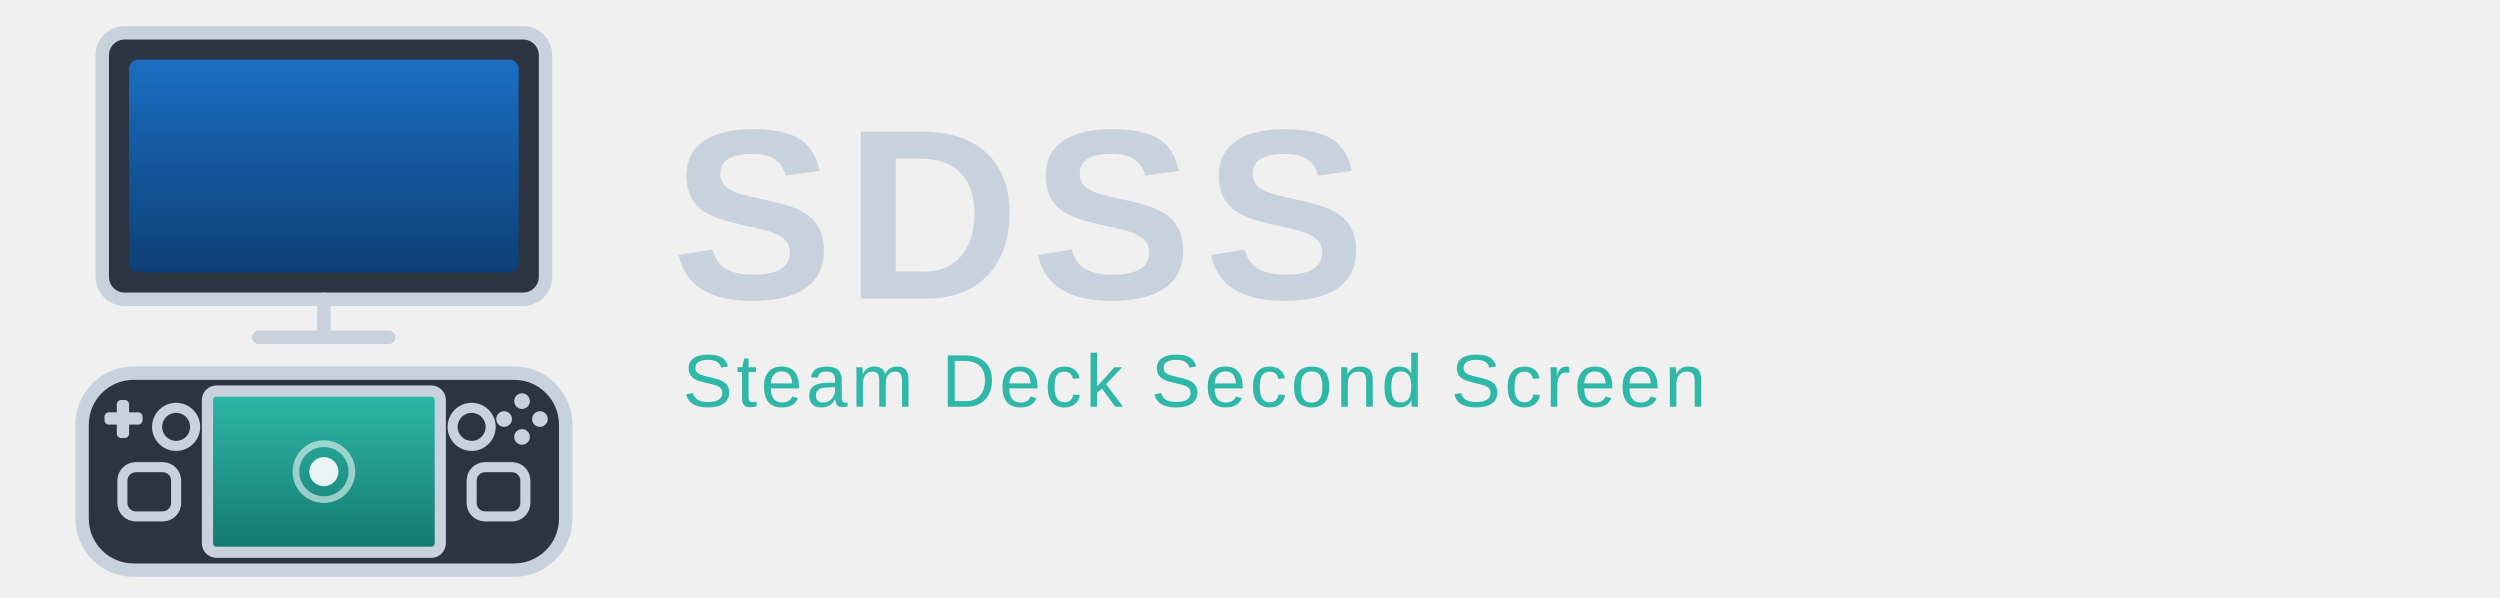
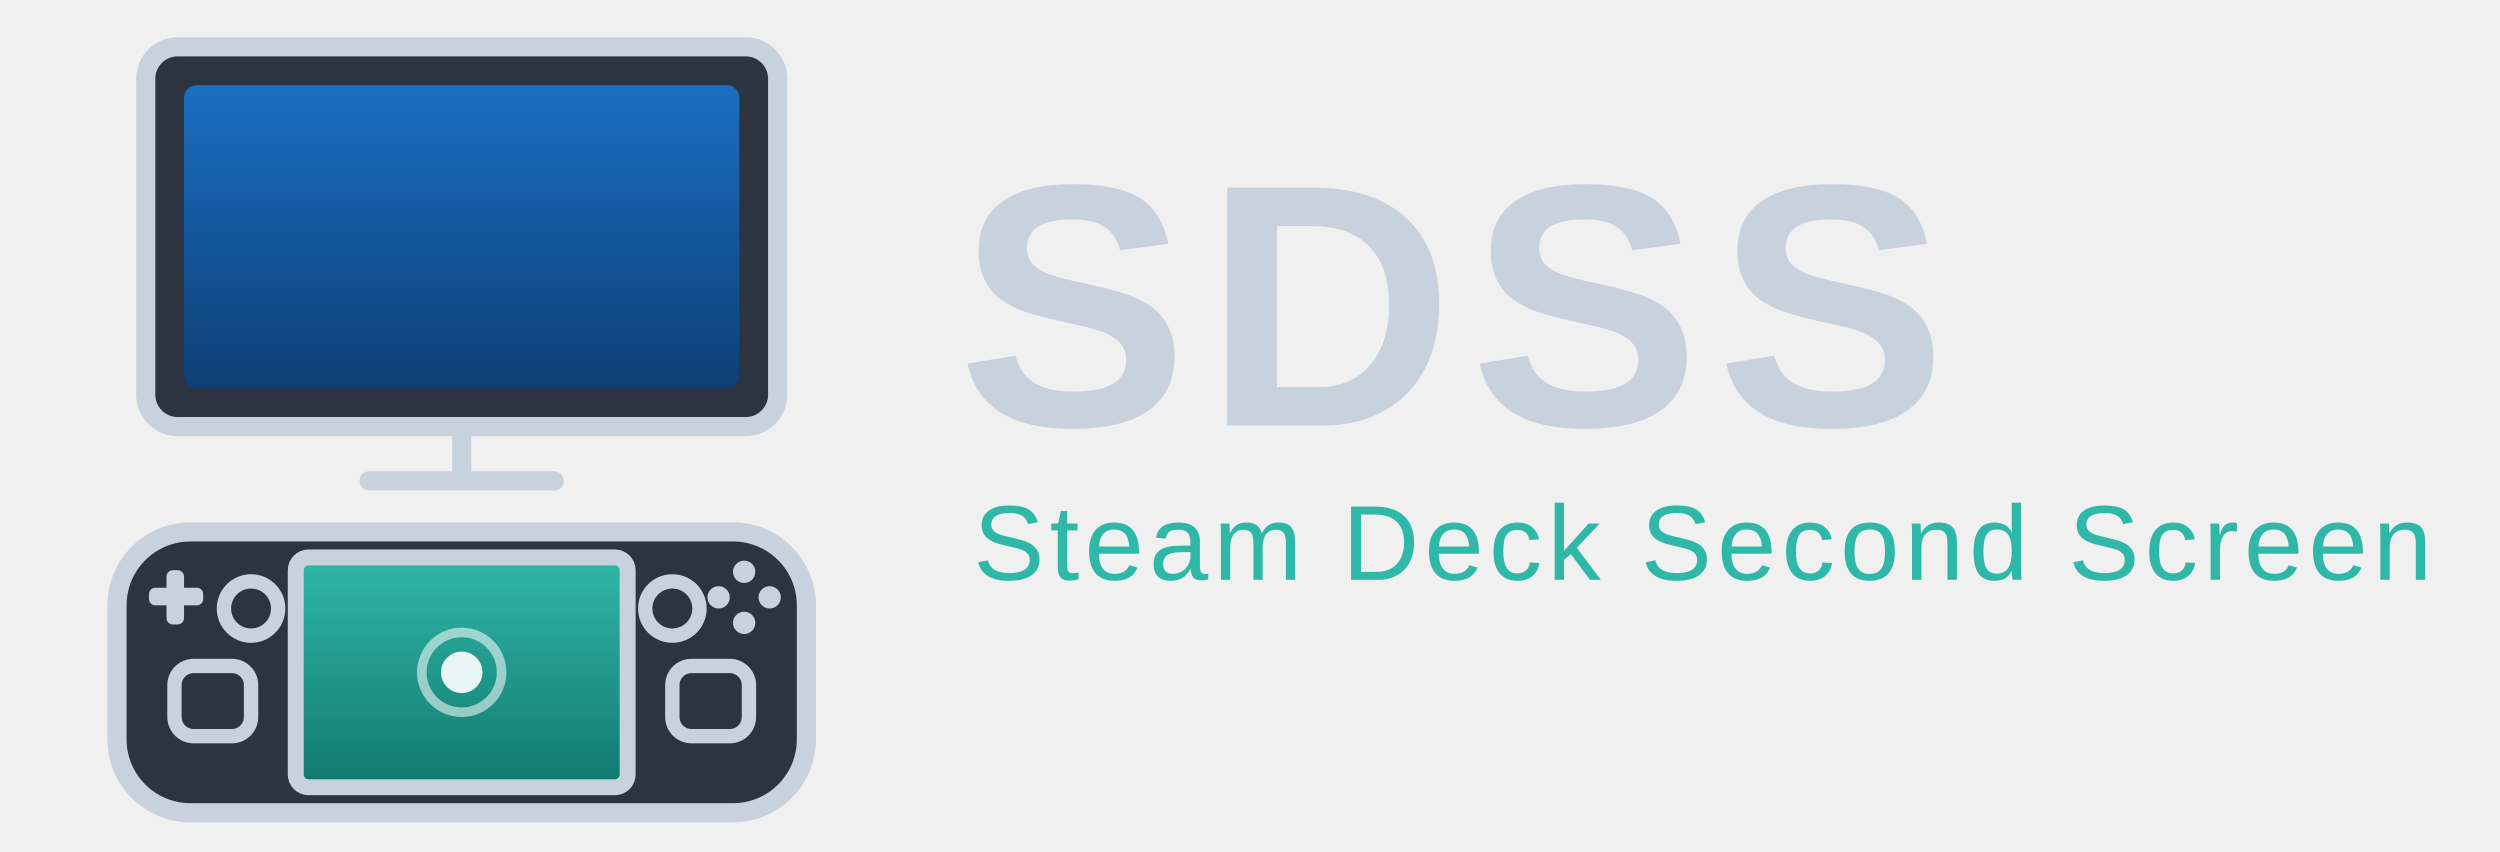
- <svg xmlns="http://www.w3.org/2000/svg" viewBox="0 0 1340 320" width="1340" height="320" role="img" aria-label="SDSS — Steam Deck Second Screen">
+ <svg xmlns="http://www.w3.org/2000/svg" viewBox="0 0 940 320" width="940" height="320" role="img" aria-label="SDSS — Steam Deck Second Screen">
  <defs>
    <linearGradient id="w-tv" x1="0" y1="0" x2="0" y2="1">
      <stop offset="0" stop-color="#1b6ec2" />
      <stop offset="1" stop-color="#0d3f75" />
    </linearGradient>
    <linearGradient id="w-deck" x1="0" y1="0" x2="0" y2="1">
      <stop offset="0" stop-color="#2fb8a8" />
      <stop offset="1" stop-color="#12786e" />
    </linearGradient>
  </defs>
  <g transform="translate(20,8) scale(0.6)">
    <g stroke="#c8d2dd" stroke-width="12" stroke-linejoin="round" stroke-linecap="round" fill="none">
      <rect x="58" y="16" width="396" height="238" rx="20" fill="#2b3440" />
      <rect x="82" y="40" width="348" height="190" rx="8" fill="url(#w-tv)" stroke="none" />
      <path d="M256 254v30" />
      <path d="M198 288h116" />
    </g>
    <g>
      <rect x="40" y="320" width="432" height="176" rx="46" fill="#2b3440" stroke="#c8d2dd" stroke-width="12" />
      <rect x="152" y="336" width="208" height="144" rx="8" fill="url(#w-deck)" stroke="#c8d2dd" stroke-width="10" />
      <g fill="#c8d2dd">
        <rect x="60" y="355" width="34" height="11" rx="4" />
        <rect x="71" y="344" width="11" height="34" rx="4" />
      </g>
      <circle cx="124" cy="368" r="17" fill="none" stroke="#c8d2dd" stroke-width="9" />
      <rect x="76" y="404" width="48" height="44" rx="12" fill="none" stroke="#c8d2dd" stroke-width="9" />
      <circle cx="388" cy="368" r="17" fill="none" stroke="#c8d2dd" stroke-width="9" />
      <g fill="#c8d2dd">
        <circle cx="433" cy="345" r="7" />
        <circle cx="449" cy="361" r="7" />
        <circle cx="417" cy="361" r="7" />
        <circle cx="433" cy="377" r="7" />
      </g>
      <rect x="388" y="404" width="48" height="44" rx="12" fill="none" stroke="#c8d2dd" stroke-width="9" />
      <circle cx="256" cy="408" r="13" fill="#ffffff" fill-opacity="0.9" />
      <circle cx="256" cy="408" r="25" fill="none" stroke="#ffffff" stroke-opacity="0.55" stroke-width="6" />
    </g>
  </g>
  <g font-family="'Segoe UI', 'Helvetica Neue', Arial, sans-serif" fill="#c8d2dd">
    <text x="360" y="160" font-size="130" font-weight="700" letter-spacing="6">SDSS</text>
    <text x="366" y="218" font-size="40" fill="#2fb8a8" letter-spacing="2">Steam Deck Second Screen</text>
  </g>
</svg>
